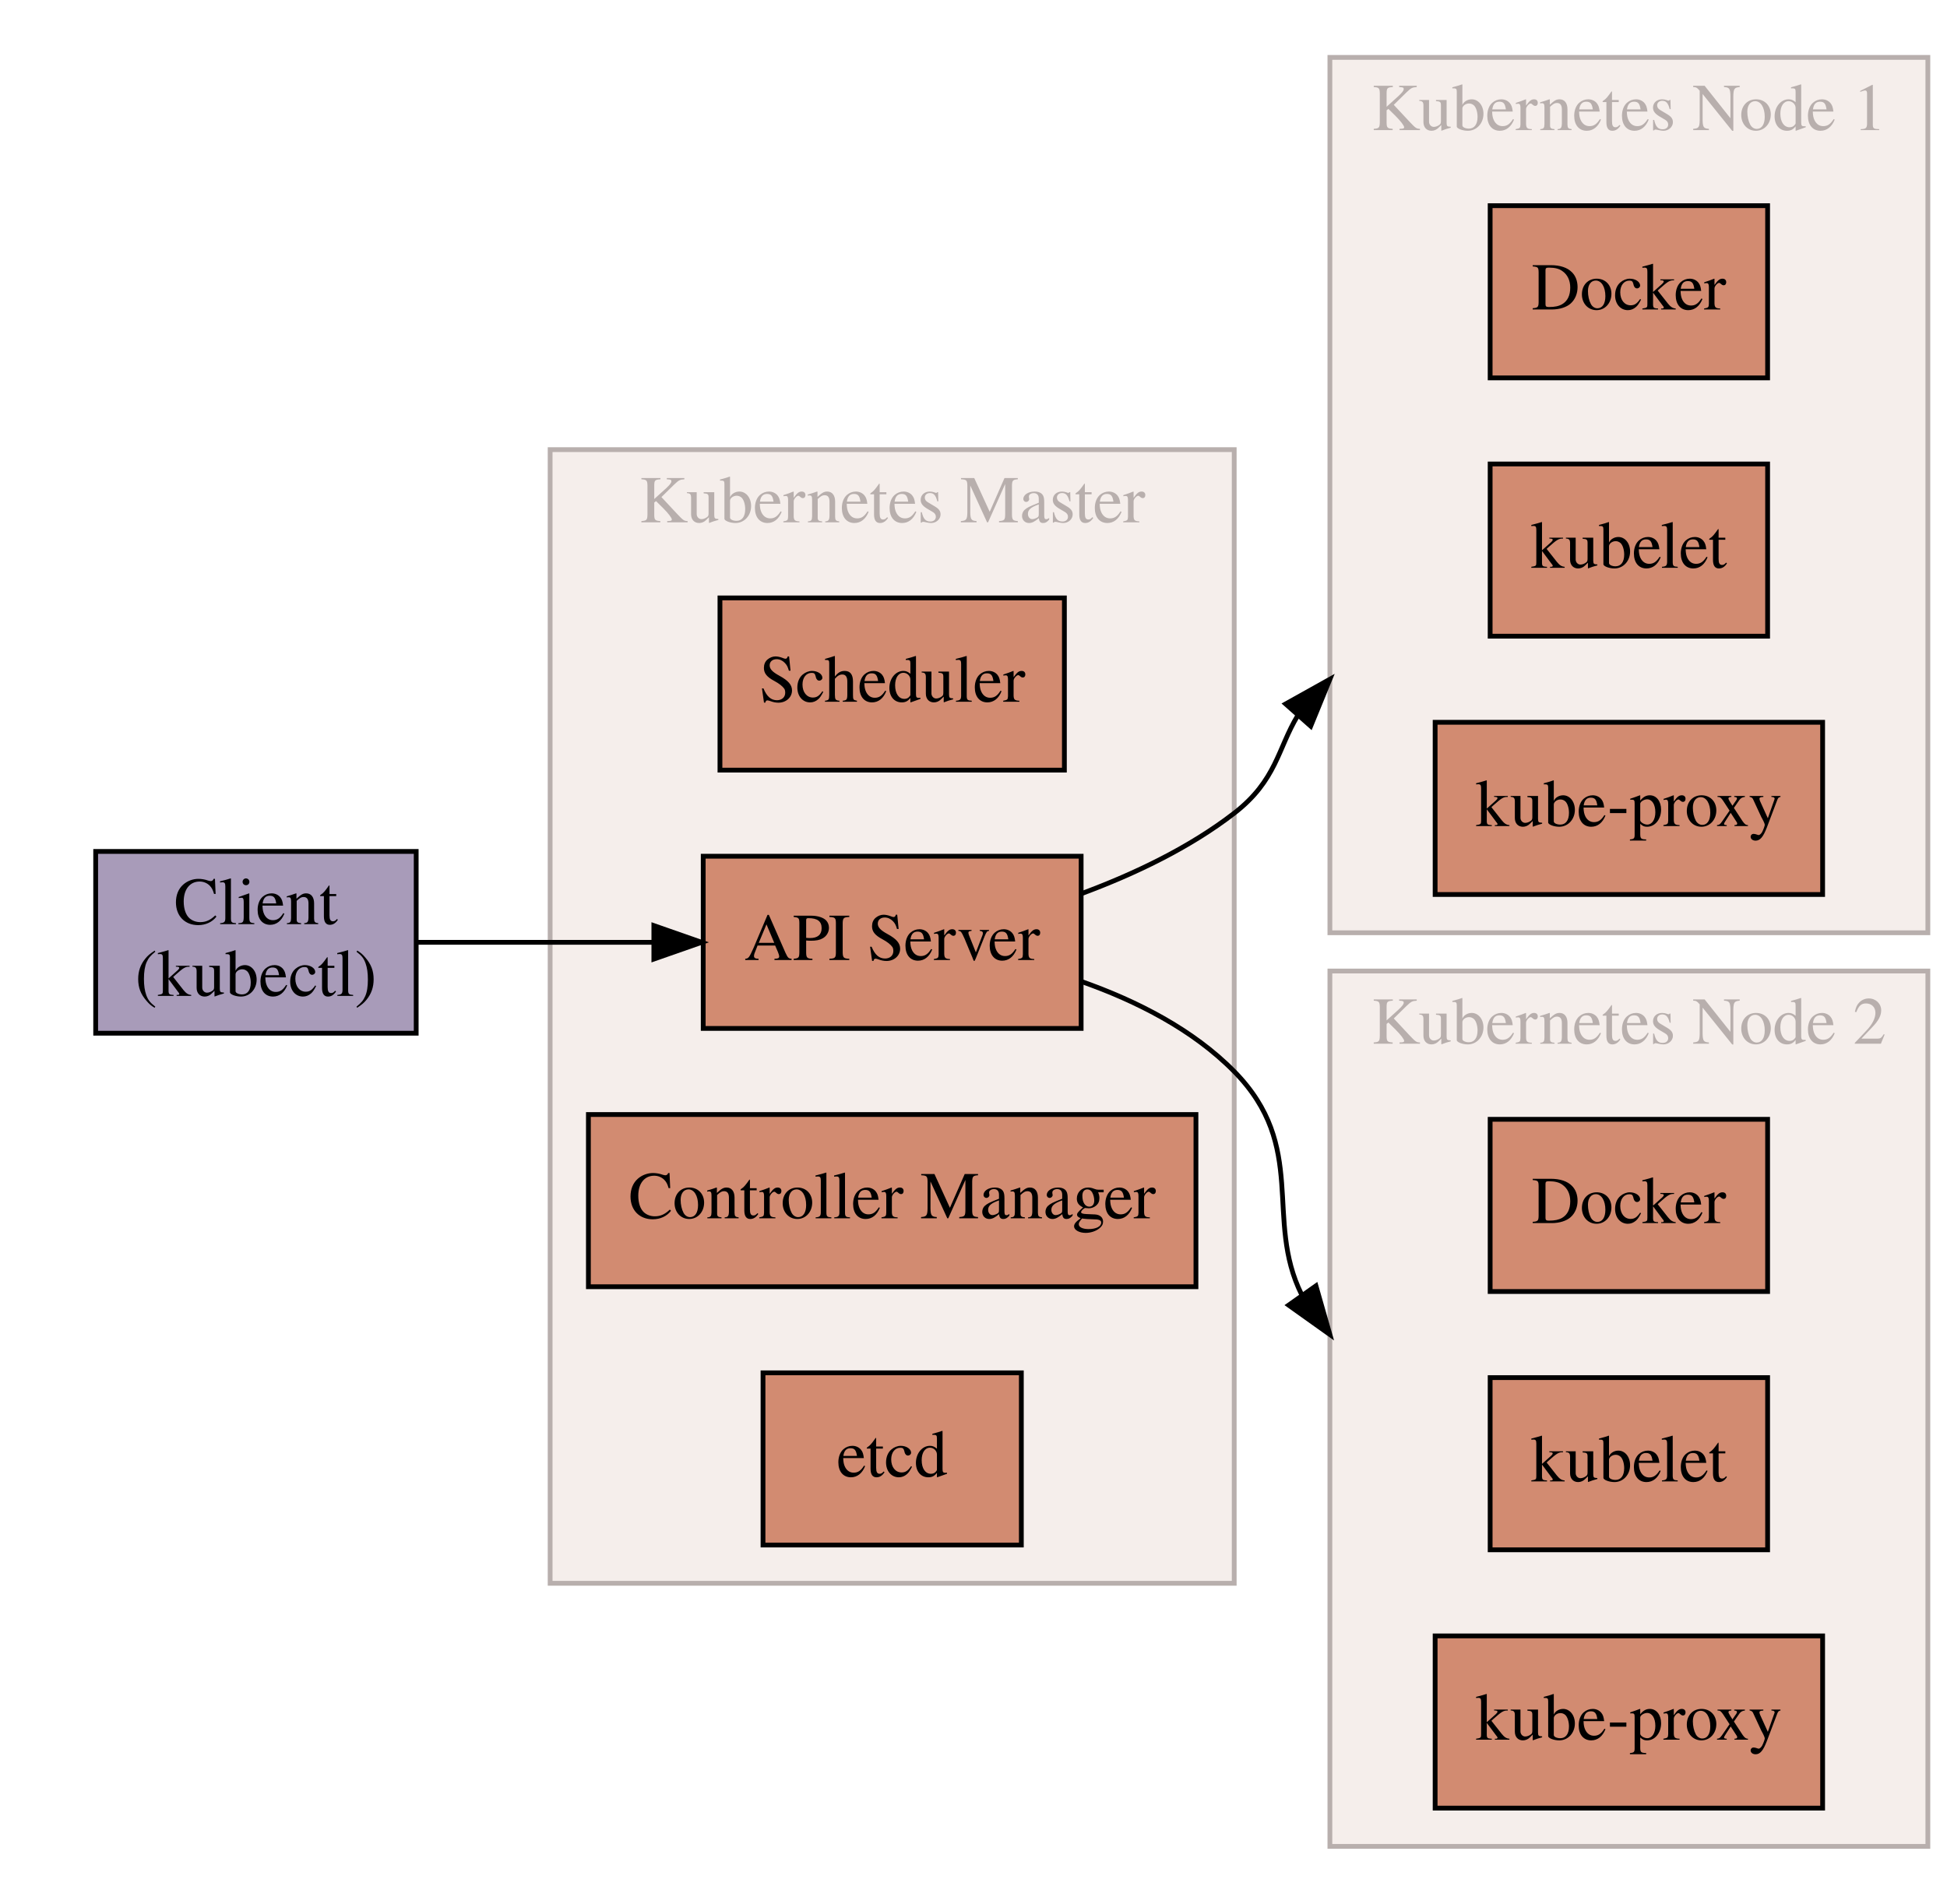
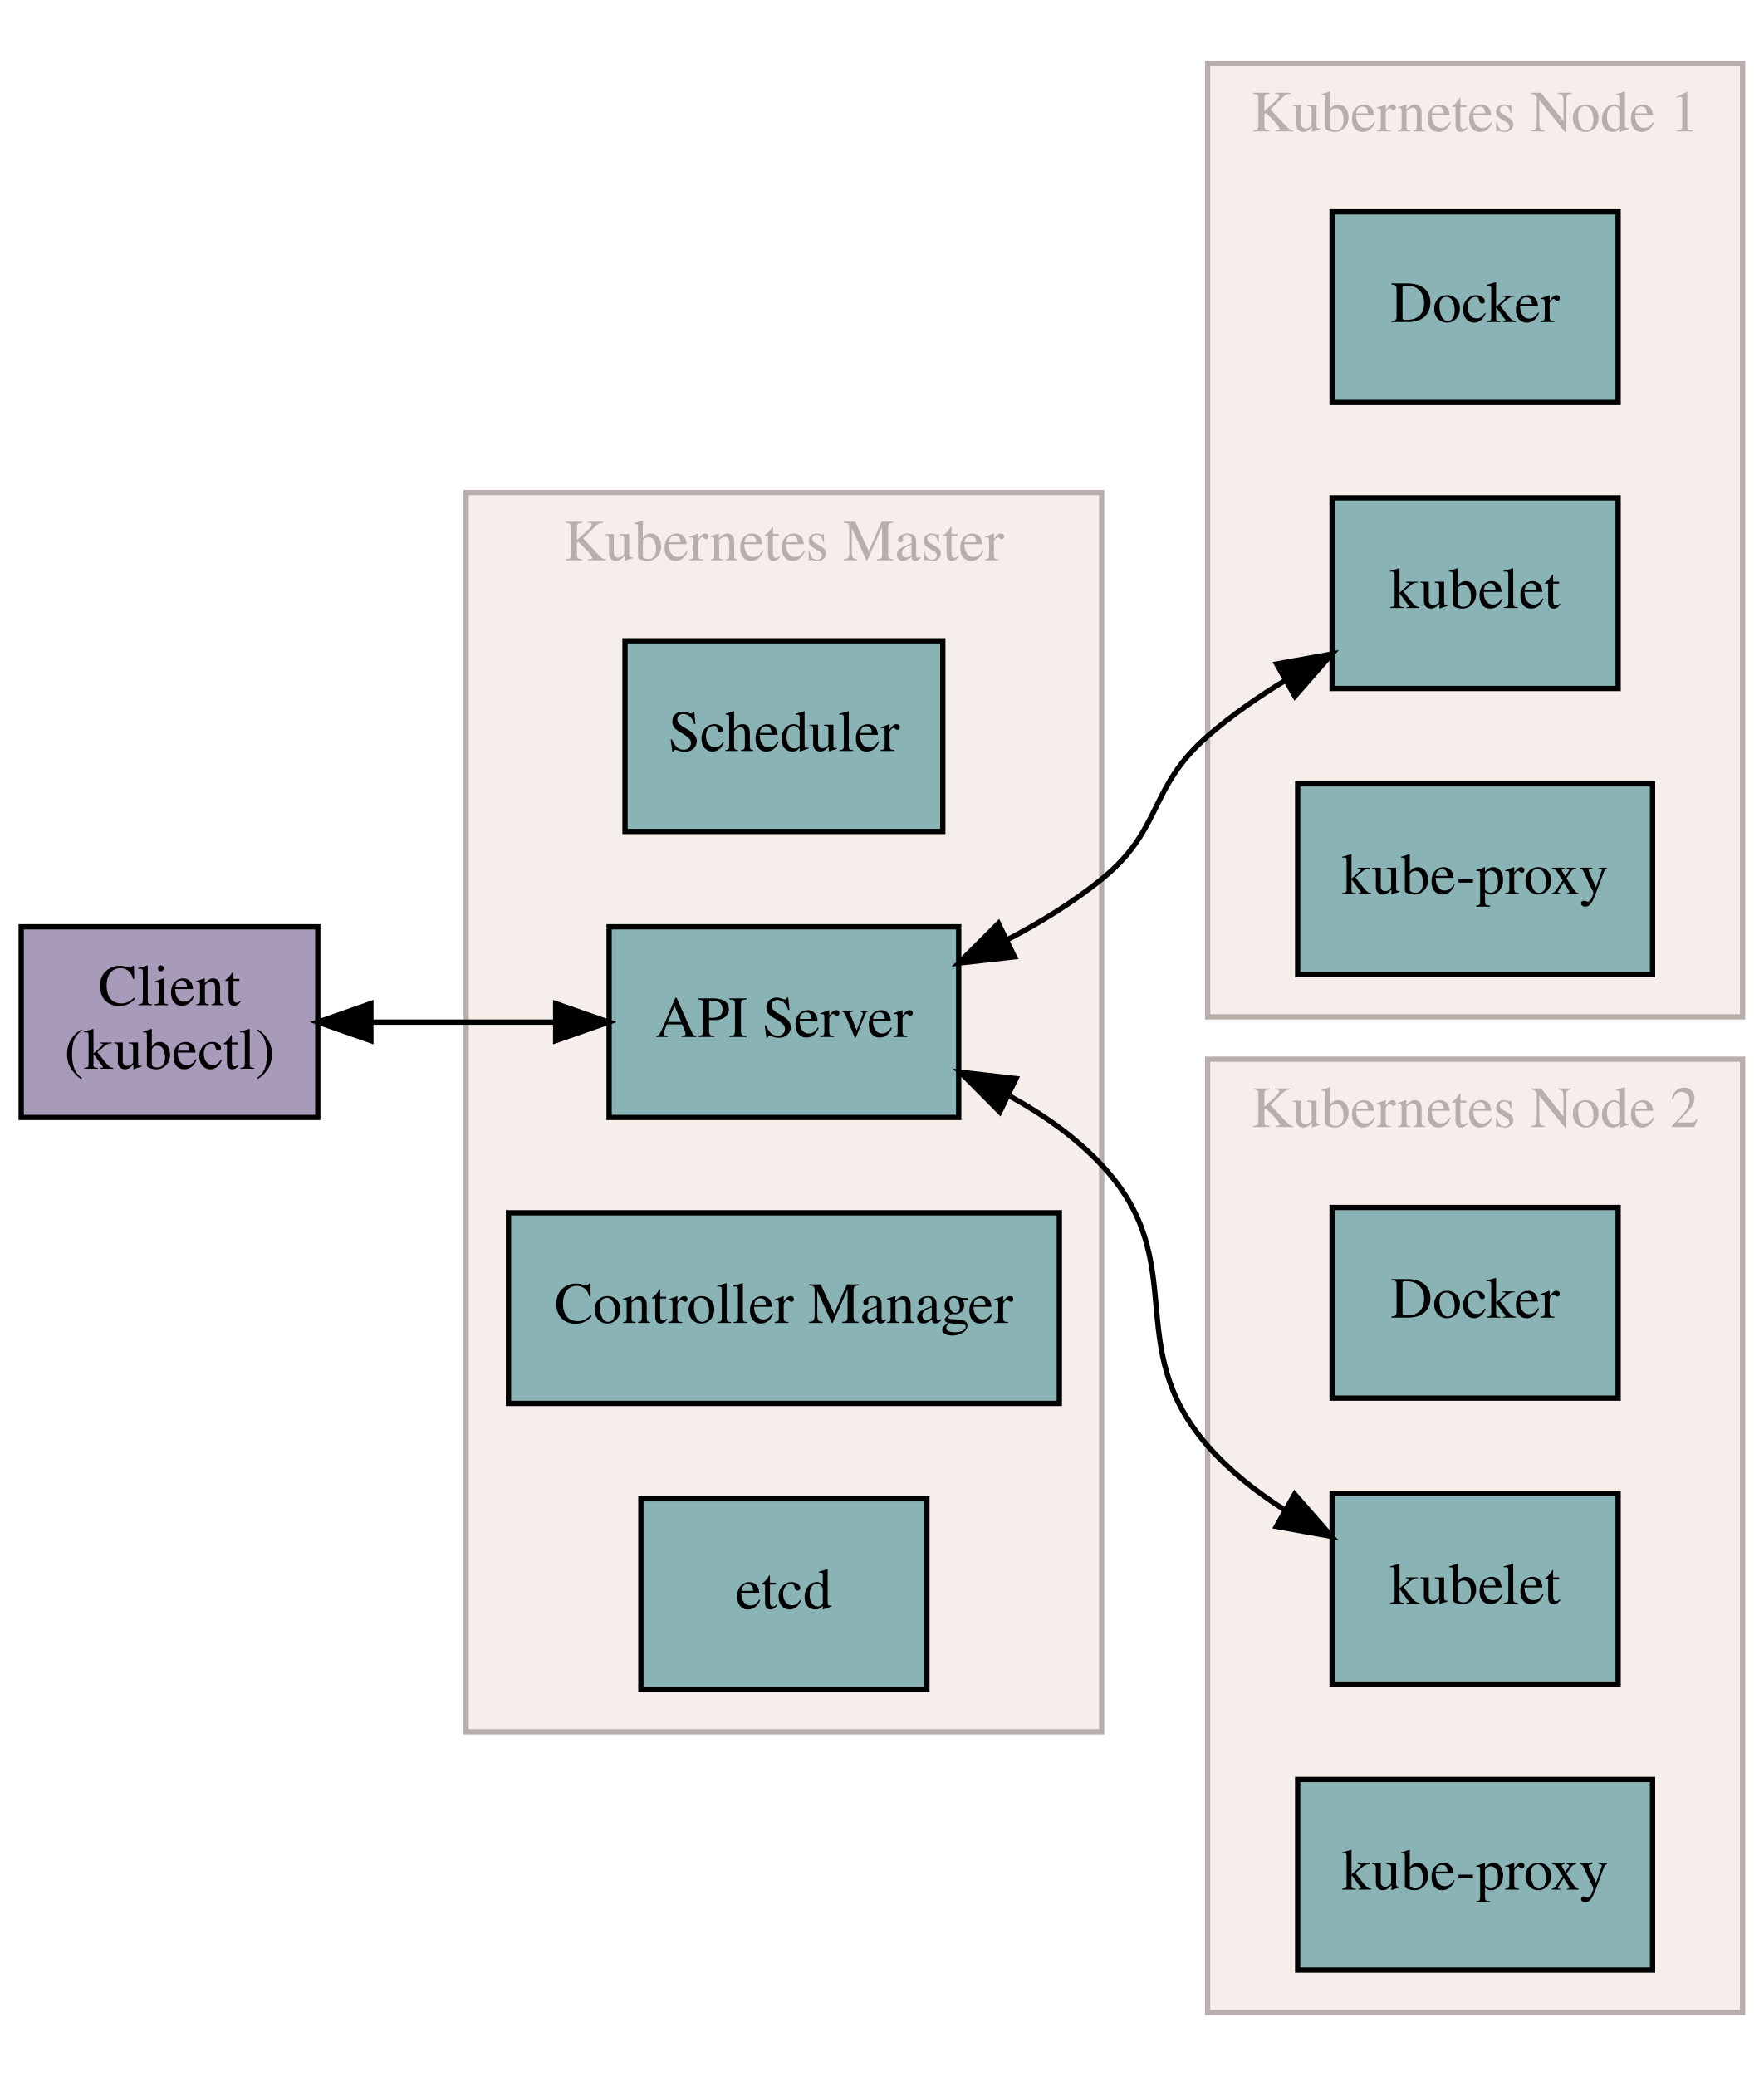
- <svg xmlns="http://www.w3.org/2000/svg" width="407pt" height="398pt" viewBox="0.00 0.00 407.00 398.00">
-   <g id="graph0" class="graph" transform="scale(1 1) rotate(0) translate(4 394)">
-     <g id="clust1" class="cluster" />
+ <svg xmlns="http://www.w3.org/2000/svg" width="333pt" height="392pt" viewBox="0.00 0.00 333.00 392.00">
+   <g id="graph0" class="graph" transform="scale(1 1) rotate(0) translate(4 388)">
+     <g id="clust1" class="cluster">
+       <polygon fill="#f5eeeb" stroke="#b8afad" points="84,-61 84,-295 204,-295 204,-61 84,-61" />
+       <text text-anchor="middle" x="144" y="-282.2" font-family="Times,serif" font-size="11.00" fill="#b8afad">Kubernetes Master</text>
+     </g>
    <g id="clust2" class="cluster">
-       <polygon fill="#f5eeeb" stroke="#b8afad" points="111,-63 111,-300 254,-300 254,-63 111,-63" />
-       <text text-anchor="middle" x="182.5" y="-284.8" font-family="Times,serif" font-size="14.00" fill="#b8afad">Kubernetes Master</text>
+       <polygon fill="#f5eeeb" stroke="#b8afad" points="224,-196 224,-376 325,-376 325,-196 224,-196" />
+       <text text-anchor="middle" x="274.5" y="-363.2" font-family="Times,serif" font-size="11.00" fill="#b8afad">Kubernetes Node 1</text>
    </g>
    <g id="clust3" class="cluster">
-       <polygon fill="#f5eeeb" stroke="#b8afad" points="274,-199 274,-382 399,-382 399,-199 274,-199" />
-       <text text-anchor="middle" x="336.5" y="-366.8" font-family="Times,serif" font-size="14.00" fill="#b8afad">Kubernetes Node 1</text>
-     </g>
-     <g id="clust4" class="cluster">
-       <polygon fill="#f5eeeb" stroke="#b8afad" points="274,-8 274,-191 399,-191 399,-8 274,-8" />
-       <text text-anchor="middle" x="336.5" y="-175.8" font-family="Times,serif" font-size="14.00" fill="#b8afad">Kubernetes Node 2</text>
+       <polygon fill="#f5eeeb" stroke="#b8afad" points="224,-8 224,-188 325,-188 325,-8 224,-8" />
+       <text text-anchor="middle" x="274.5" y="-175.2" font-family="Times,serif" font-size="11.00" fill="#b8afad">Kubernetes Node 2</text>
    </g>
    <g id="node1" class="node">
-       <polygon fill="#a89bb9" stroke="black" points="83,-216 16,-216 16,-178 83,-178 83,-216" />
-       <text text-anchor="middle" x="49.5" y="-200.8" font-family="Times,serif" font-size="14.00">Client</text>
-       <text text-anchor="middle" x="49.5" y="-185.8" font-family="Times,serif" font-size="14.00">(kubectl)</text>
+       <polygon fill="#a89bb9" stroke="black" points="56,-213 3.55271e-15,-213 3.55271e-15,-177 56,-177 56,-213" />
+       <text text-anchor="middle" x="28" y="-198.2" font-family="Times,serif" font-size="11.00">Client</text>
+       <text text-anchor="middle" x="28" y="-186.2" font-family="Times,serif" font-size="11.00">(kubectl)</text>
    </g>
    <g id="node3" class="node">
-       <polygon fill="#d28b71" stroke="black" points="222,-215 143,-215 143,-179 222,-179 222,-215" />
-       <text text-anchor="middle" x="182.5" y="-193.3" font-family="Times,serif" font-size="14.00">API Server</text>
+       <polygon fill="#8ab3b5" stroke="black" points="177,-213 111,-213 111,-177 177,-177 177,-213" />
+       <text text-anchor="middle" x="144" y="-192.2" font-family="Times,serif" font-size="11.00">API Server</text>
    </g>
    <g id="edge1" class="edge">
-       <path fill="none" stroke="black" d="M83.219,-197C98.155,-197 116.156,-197 132.649,-197" />
-       <polygon fill="black" stroke="black" points="132.682,-200.5 142.682,-197 132.682,-193.5 132.682,-200.5" />
+       <path fill="none" stroke="black" d="M66.132,-195C77.196,-195 89.402,-195 100.767,-195" />
+       <polygon fill="black" stroke="black" points="66.016,-191.5 56.016,-195 66.016,-198.5 66.016,-191.5" />
+       <polygon fill="black" stroke="black" points="100.91,-198.5 110.91,-195 100.91,-191.5 100.91,-198.5" />
    </g>
    <g id="node2" class="node">
-       <polygon fill="#d28b71" stroke="black" points="218.5,-269 146.5,-269 146.5,-233 218.5,-233 218.5,-269" />
-       <text text-anchor="middle" x="182.5" y="-247.3" font-family="Times,serif" font-size="14.00">Scheduler</text>
+       <polygon fill="#8ab3b5" stroke="black" points="174,-267 114,-267 114,-231 174,-231 174,-267" />
+       <text text-anchor="middle" x="144" y="-246.2" font-family="Times,serif" font-size="11.00">Scheduler</text>
    </g>
    <g id="node7" class="node">
-       <polygon fill="#d28b71" stroke="black" points="365.5,-297 307.5,-297 307.5,-261 365.5,-261 365.5,-297" />
-       <text text-anchor="middle" x="336.5" y="-275.3" font-family="Times,serif" font-size="14.00">kubelet</text>
+       <polygon fill="#8ab3b5" stroke="black" points="301.5,-294 247.5,-294 247.5,-258 301.5,-258 301.5,-294" />
+       <text text-anchor="middle" x="274.5" y="-273.2" font-family="Times,serif" font-size="11.00">kubelet</text>
    </g>
    <g id="edge2" class="edge">
-       <path fill="none" stroke="black" d="M222.215,-207.234C233.184,-211.306 244.668,-216.785 254,-224 262.885,-230.869 263.104,-237.55 267.295,-244.433" />
-       <polygon fill="black" stroke="black" points="264.748,-246.837 274,-252 269.988,-242.194 264.748,-246.837" />
+       <path fill="none" stroke="black" d="M186.212,-210.577C192.49,-213.857 198.65,-217.663 204,-222 215.601,-231.404 212.736,-239.195 224,-249 228.446,-252.871 233.54,-256.414 238.73,-259.57" />
+       <polygon fill="black" stroke="black" points="187.539,-207.331 177.011,-206.145 184.502,-213.638 187.539,-207.331" />
+       <polygon fill="black" stroke="black" points="237.031,-262.631 247.458,-264.506 240.476,-256.537 237.031,-262.631" />
    </g>
    <g id="node10" class="node">
-       <polygon fill="#d28b71" stroke="black" points="365.5,-106 307.5,-106 307.5,-70 365.5,-70 365.5,-106" />
-       <text text-anchor="middle" x="336.5" y="-84.3" font-family="Times,serif" font-size="14.00">kubelet</text>
+       <polygon fill="#8ab3b5" stroke="black" points="301.5,-106 247.5,-106 247.5,-70 301.5,-70 301.5,-106" />
+       <text text-anchor="middle" x="274.5" y="-85.2" font-family="Times,serif" font-size="11.00">kubelet</text>
    </g>
    <g id="edge3" class="edge">
-       <path fill="none" stroke="black" d="M222.088,-188.802C233.563,-184.759 245.363,-178.785 254,-170 269.529,-154.206 260.216,-139.19 268.092,-123.361" />
-       <polygon fill="black" stroke="black" points="271.087,-125.187 274,-115 265.371,-121.147 271.087,-125.187" />
+       <path fill="none" stroke="black" d="M186.733,-180.971C193.093,-177.477 199.144,-173.2 204,-168 221.184,-149.599 207.472,-133.992 224,-115 228.035,-110.364 233.067,-106.378 238.366,-103.002" />
+       <polygon fill="black" stroke="black" points="184.767,-178.034 177.295,-185.545 187.82,-184.333 184.767,-178.034" />
+       <polygon fill="black" stroke="black" points="240.424,-105.859 247.405,-97.889 236.978,-99.766 240.424,-105.859" />
    </g>
    <g id="node4" class="node">
-       <polygon fill="#d28b71" stroke="black" points="246,-161 119,-161 119,-125 246,-125 246,-161" />
-       <text text-anchor="middle" x="182.5" y="-139.3" font-family="Times,serif" font-size="14.00">Controller Manager</text>
+       <polygon fill="#8ab3b5" stroke="black" points="196,-159 92,-159 92,-123 196,-123 196,-159" />
+       <text text-anchor="middle" x="144" y="-138.2" font-family="Times,serif" font-size="11.00">Controller Manager</text>
    </g>
    <g id="node5" class="node">
-       <polygon fill="#d28b71" stroke="black" points="209.5,-107 155.5,-107 155.5,-71 209.5,-71 209.5,-107" />
-       <text text-anchor="middle" x="182.5" y="-85.3" font-family="Times,serif" font-size="14.00">etcd</text>
+       <polygon fill="#8ab3b5" stroke="black" points="171,-105 117,-105 117,-69 171,-69 171,-105" />
+       <text text-anchor="middle" x="144" y="-84.2" font-family="Times,serif" font-size="11.00">etcd</text>
    </g>
    <g id="node6" class="node">
-       <polygon fill="#d28b71" stroke="black" points="365.5,-351 307.5,-351 307.5,-315 365.5,-315 365.5,-351" />
-       <text text-anchor="middle" x="336.5" y="-329.3" font-family="Times,serif" font-size="14.00">Docker</text>
+       <polygon fill="#8ab3b5" stroke="black" points="301.5,-348 247.5,-348 247.5,-312 301.5,-312 301.5,-348" />
+       <text text-anchor="middle" x="274.5" y="-327.2" font-family="Times,serif" font-size="11.00">Docker</text>
    </g>
    <g id="node8" class="node">
-       <polygon fill="#d28b71" stroke="black" points="377,-243 296,-243 296,-207 377,-207 377,-243" />
-       <text text-anchor="middle" x="336.5" y="-221.3" font-family="Times,serif" font-size="14.00">kube-proxy</text>
+       <polygon fill="#8ab3b5" stroke="black" points="308,-240 241,-240 241,-204 308,-204 308,-240" />
+       <text text-anchor="middle" x="274.5" y="-219.2" font-family="Times,serif" font-size="11.00">kube-proxy</text>
    </g>
    <g id="node9" class="node">
-       <polygon fill="#d28b71" stroke="black" points="365.5,-160 307.5,-160 307.5,-124 365.5,-124 365.5,-160" />
-       <text text-anchor="middle" x="336.5" y="-138.3" font-family="Times,serif" font-size="14.00">Docker</text>
+       <polygon fill="#8ab3b5" stroke="black" points="301.5,-160 247.5,-160 247.5,-124 301.5,-124 301.5,-160" />
+       <text text-anchor="middle" x="274.5" y="-139.2" font-family="Times,serif" font-size="11.00">Docker</text>
    </g>
    <g id="node11" class="node">
-       <polygon fill="#d28b71" stroke="black" points="377,-52 296,-52 296,-16 377,-16 377,-52" />
-       <text text-anchor="middle" x="336.5" y="-30.3" font-family="Times,serif" font-size="14.00">kube-proxy</text>
+       <polygon fill="#8ab3b5" stroke="black" points="308,-52 241,-52 241,-16 308,-16 308,-52" />
+       <text text-anchor="middle" x="274.5" y="-31.2" font-family="Times,serif" font-size="11.00">kube-proxy</text>
    </g>
  </g>
</svg>
